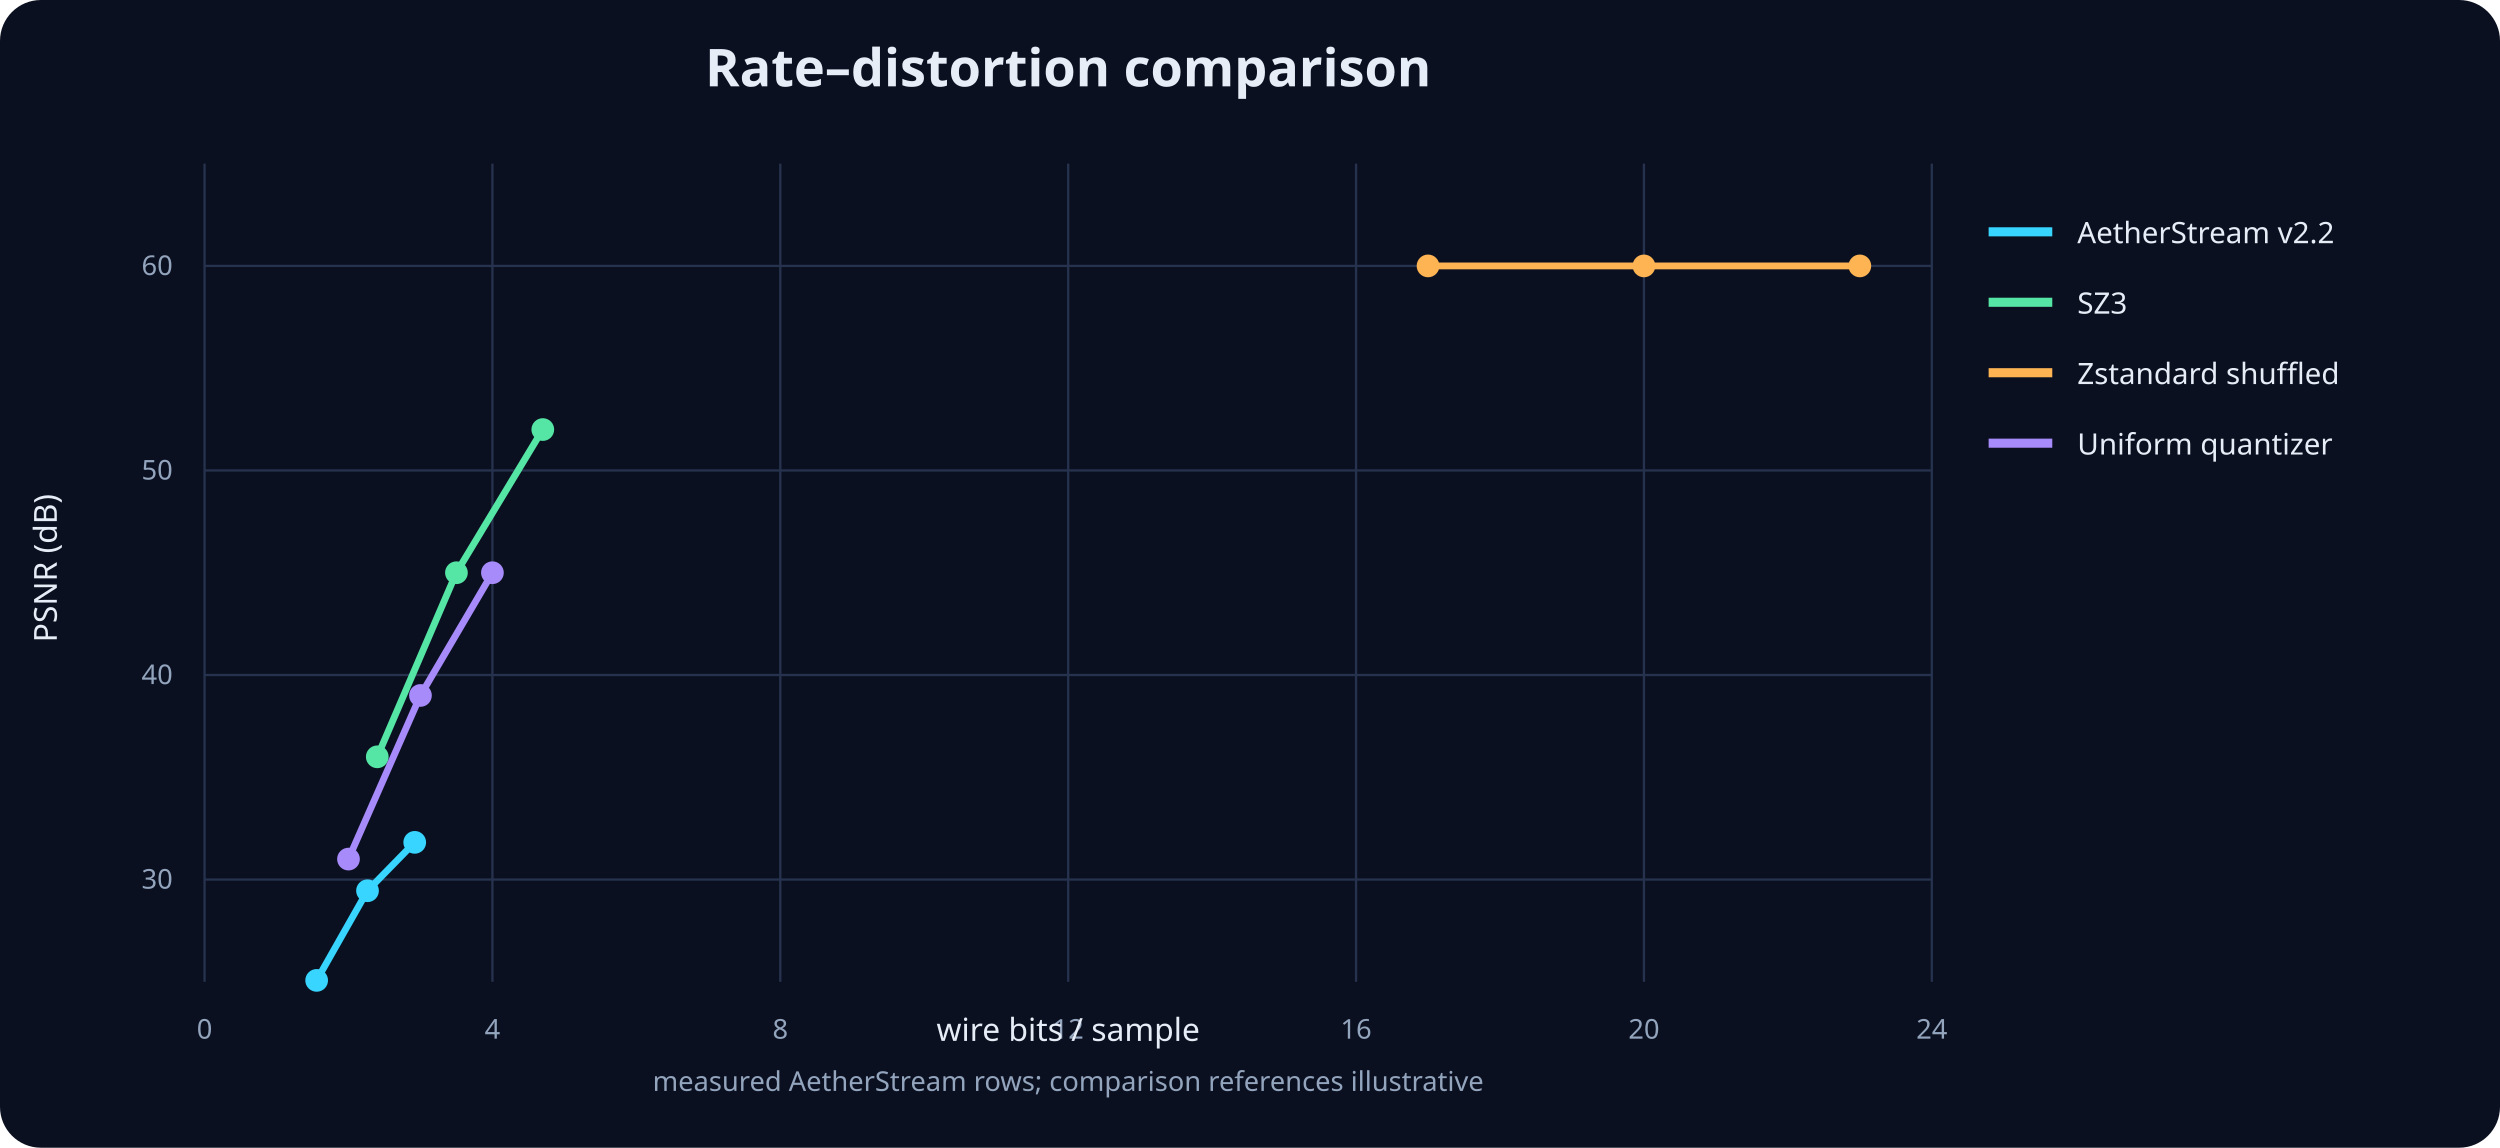
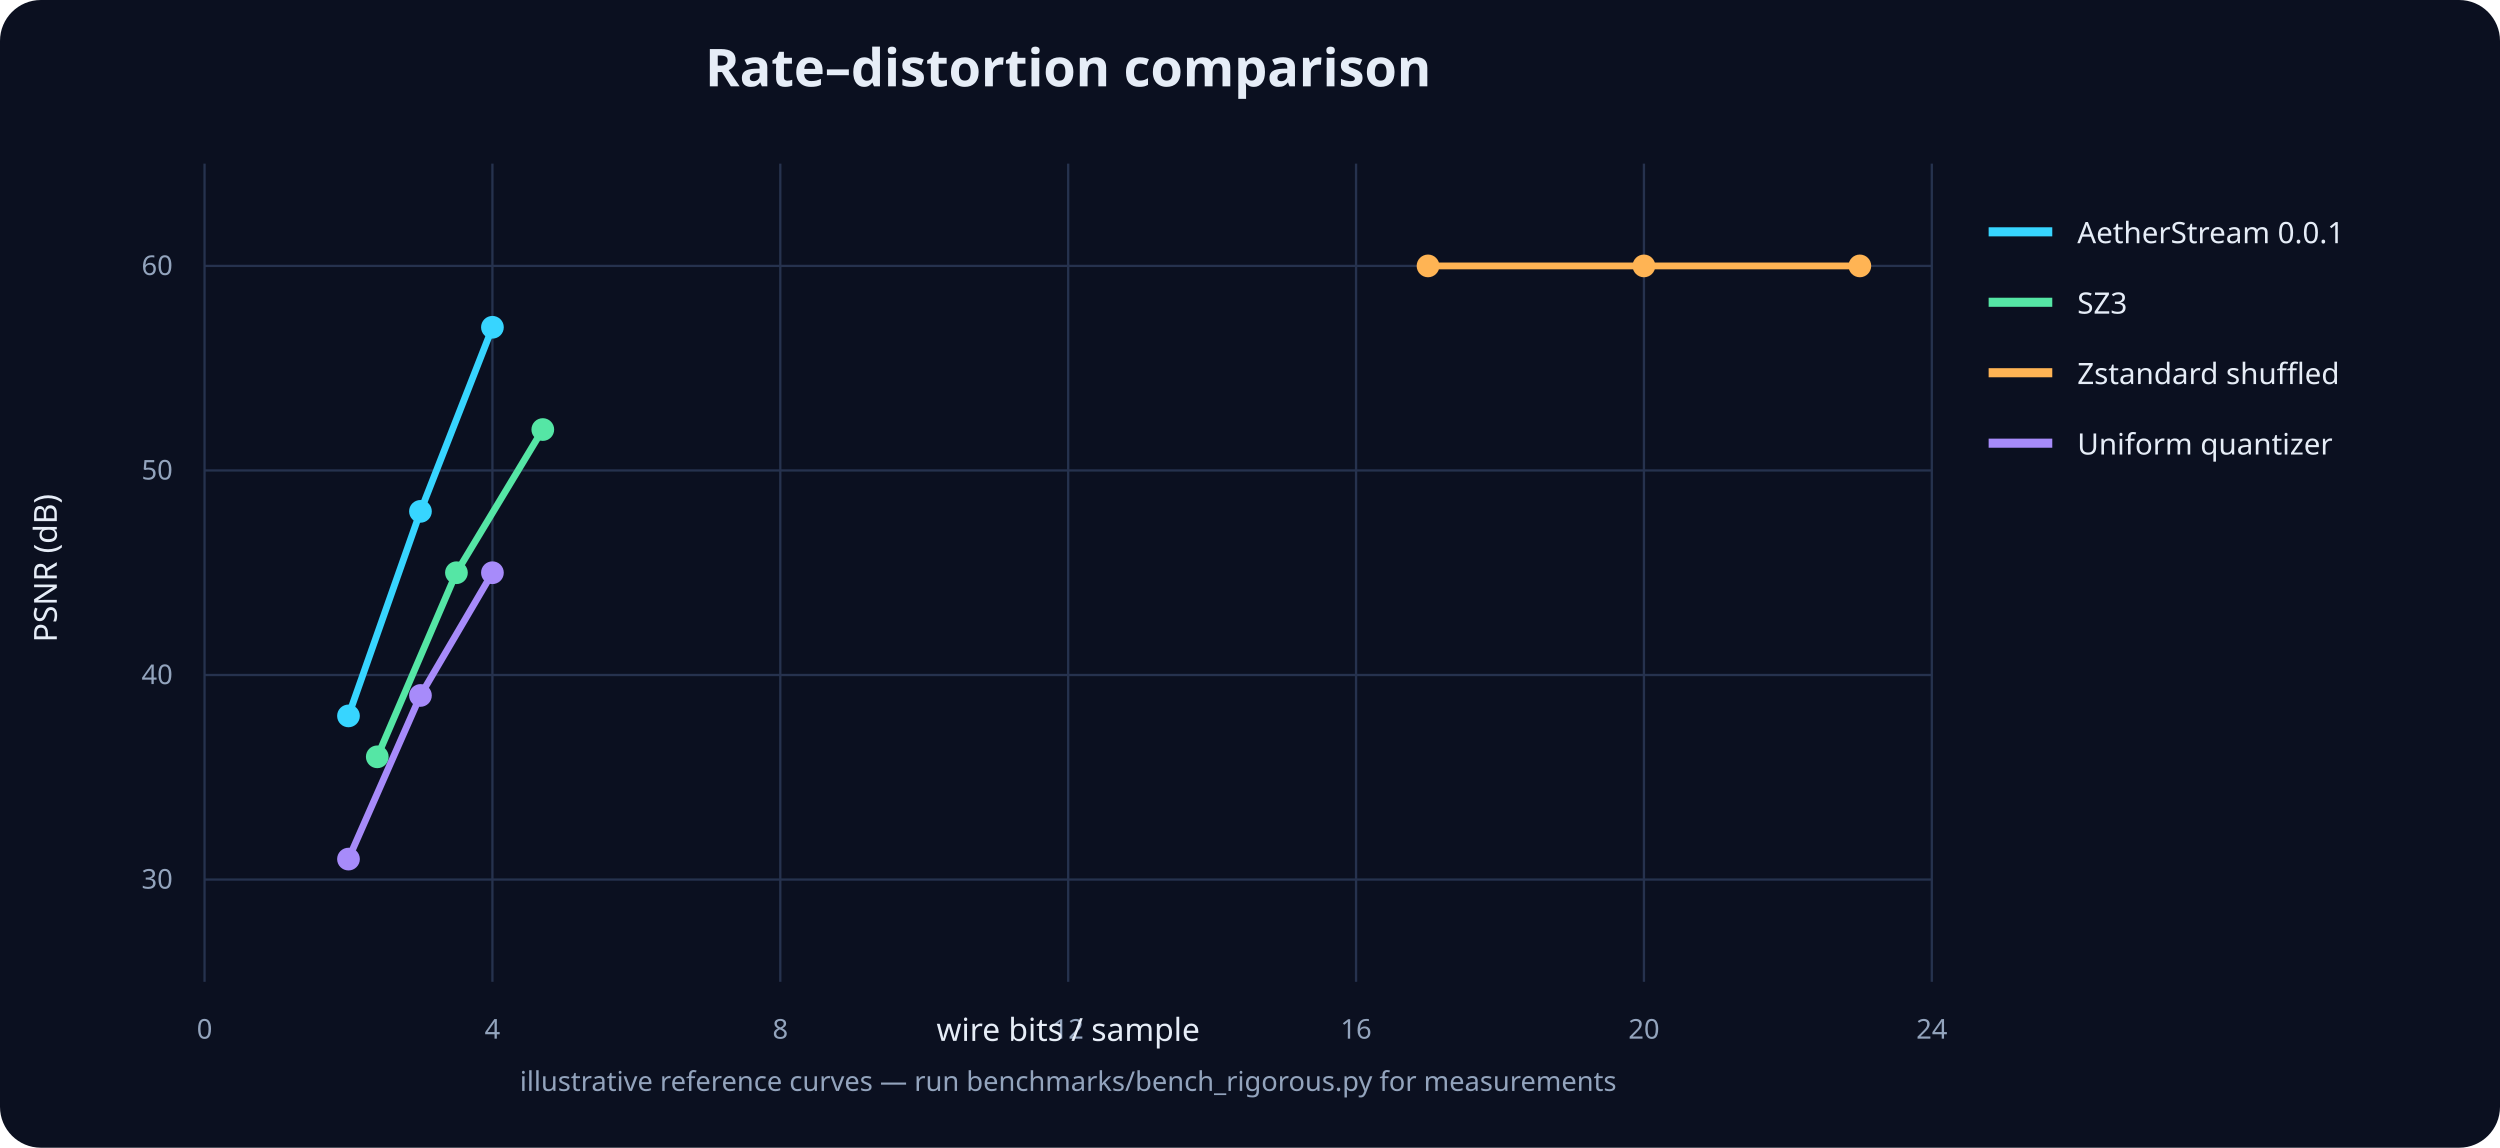
<svg xmlns="http://www.w3.org/2000/svg" role="img" aria-labelledby="title desc" viewBox="0 0 1100 505" width="100%" height="auto">
  <defs>
    <filter id="shadow">
      <feDropShadow dx="0" dy="5" stdDeviation="8" flood-opacity=".35" />
    </filter>
    <marker id="arrow" viewBox="0 0 10 10" refX="9" refY="5" markerWidth="7" markerHeight="7" orient="auto-start-reverse">
      <path d="M0 0L10 5L0 10z" fill="#37d5ff" />
    </marker>
  </defs>
  <rect width="100%" height="100%" rx="18" fill="#0b1020" />
  <text x="470" y="38" text-anchor="middle" fill="#e6edf7" font-family="system-ui" font-size="23" font-weight="700">Rate–distortion comparison</text>
  <path d="M90.0 72V432" stroke="#26324e" />
  <text x="90.0" y="457" text-anchor="middle" fill="#93a4bd" font-family="system-ui" font-size="12">0</text>
  <path d="M216.667 72V432" stroke="#26324e" />
  <text x="216.667" y="457" text-anchor="middle" fill="#93a4bd" font-family="system-ui" font-size="12">4</text>
  <path d="M343.333 72V432" stroke="#26324e" />
  <text x="343.333" y="457" text-anchor="middle" fill="#93a4bd" font-family="system-ui" font-size="12">8</text>
  <path d="M470.0 72V432" stroke="#26324e" />
  <text x="470.0" y="457" text-anchor="middle" fill="#93a4bd" font-family="system-ui" font-size="12">12</text>
  <path d="M596.667 72V432" stroke="#26324e" />
  <text x="596.667" y="457" text-anchor="middle" fill="#93a4bd" font-family="system-ui" font-size="12">16</text>
  <path d="M723.333 72V432" stroke="#26324e" />
  <text x="723.333" y="457" text-anchor="middle" fill="#93a4bd" font-family="system-ui" font-size="12">20</text>
  <path d="M850.0 72V432" stroke="#26324e" />
  <text x="850.0" y="457" text-anchor="middle" fill="#93a4bd" font-family="system-ui" font-size="12">24</text>
  <path d="M90 387.0H850" stroke="#26324e" />
  <text x="76" y="391.0" text-anchor="end" fill="#93a4bd" font-family="system-ui" font-size="12">30</text>
  <path d="M90 297.0H850" stroke="#26324e" />
  <text x="76" y="301.0" text-anchor="end" fill="#93a4bd" font-family="system-ui" font-size="12">40</text>
  <path d="M90 207.0H850" stroke="#26324e" />
  <text x="76" y="211.0" text-anchor="end" fill="#93a4bd" font-family="system-ui" font-size="12">50</text>
  <path d="M90 117.0H850" stroke="#26324e" />
  <text x="76" y="121.0" text-anchor="end" fill="#93a4bd" font-family="system-ui" font-size="12">60</text>
-   <polyline points="139.3,431.4 161.7,391.9 182.5,370.6" fill="none" stroke="#37d5ff" stroke-width="3" stroke-linecap="round" stroke-linejoin="round" />
-   <circle cx="139.33" cy="431.372" r="5" fill="#37d5ff" />
-   <circle cx="161.703" cy="391.924" r="5" fill="#37d5ff" />
-   <circle cx="182.481" cy="370.637" r="5" fill="#37d5ff" />
+   <polyline points="153.3,315.0 185.0,225.0 216.7,144.0" fill="none" stroke="#37d5ff" stroke-width="3" stroke-linecap="round" stroke-linejoin="round" />
+   <circle cx="153.333" cy="315.0" r="5" fill="#37d5ff" />
+   <circle cx="185.0" cy="225.0" r="5" fill="#37d5ff" />
+   <circle cx="216.667" cy="144.0" r="5" fill="#37d5ff" />
  <path d="M875 102h28" stroke="#37d5ff" stroke-width="4" />
-   <text x="914" y="107" fill="#e6edf7" font-family="system-ui" font-size="13">AetherStream v2.2</text>
+   <text x="914" y="107" fill="#e6edf7" font-family="system-ui" font-size="13">AetherStream 0.0.1</text>
  <polyline points="166.0,333.0 200.8,252.0 238.8,189.0" fill="none" stroke="#55e6a5" stroke-width="3" stroke-linecap="round" stroke-linejoin="round" />
  <circle cx="166.0" cy="333.0" r="5" fill="#55e6a5" />
  <circle cx="200.833" cy="252.0" r="5" fill="#55e6a5" />
  <circle cx="238.833" cy="189.0" r="5" fill="#55e6a5" />
  <path d="M875 133h28" stroke="#55e6a5" stroke-width="4" />
  <text x="914" y="138" fill="#e6edf7" font-family="system-ui" font-size="13">SZ3</text>
  <polyline points="628.3,117.0 723.3,117.0 818.3,117.0" fill="none" stroke="#ffb454" stroke-width="3" stroke-linecap="round" stroke-linejoin="round" />
  <circle cx="628.333" cy="117.0" r="5" fill="#ffb454" />
  <circle cx="723.333" cy="117.0" r="5" fill="#ffb454" />
  <circle cx="818.333" cy="117.0" r="5" fill="#ffb454" />
  <path d="M875 164h28" stroke="#ffb454" stroke-width="4" />
  <text x="914" y="169" fill="#e6edf7" font-family="system-ui" font-size="13">Zstandard shuffled</text>
  <polyline points="153.3,378.0 185.0,306.0 216.7,252.0" fill="none" stroke="#a78bfa" stroke-width="3" stroke-linecap="round" stroke-linejoin="round" />
  <circle cx="153.333" cy="378.0" r="5" fill="#a78bfa" />
  <circle cx="185.0" cy="306.0" r="5" fill="#a78bfa" />
  <circle cx="216.667" cy="252.0" r="5" fill="#a78bfa" />
  <path d="M875 195h28" stroke="#a78bfa" stroke-width="4" />
  <text x="914" y="200" fill="#e6edf7" font-family="system-ui" font-size="13">Uniform quantizer</text>
-   <text x="470" y="480" text-anchor="middle" fill="#93a4bd" font-family="system-ui" font-size="12">measured AetherStream rows; comparison references illustrative</text>
+   <text x="470" y="480" text-anchor="middle" fill="#93a4bd" font-family="system-ui" font-size="12">illustrative reference curves — run benchmarks/bench_rigorous.py for measurements</text>
  <text x="470" y="458" text-anchor="middle" fill="#e6edf7" font-family="system-ui" font-size="14">wire bits / sample</text>
  <text transform="translate(25 250) rotate(-90)" text-anchor="middle" fill="#e6edf7" font-family="system-ui" font-size="14">PSNR (dB)</text>
</svg>
